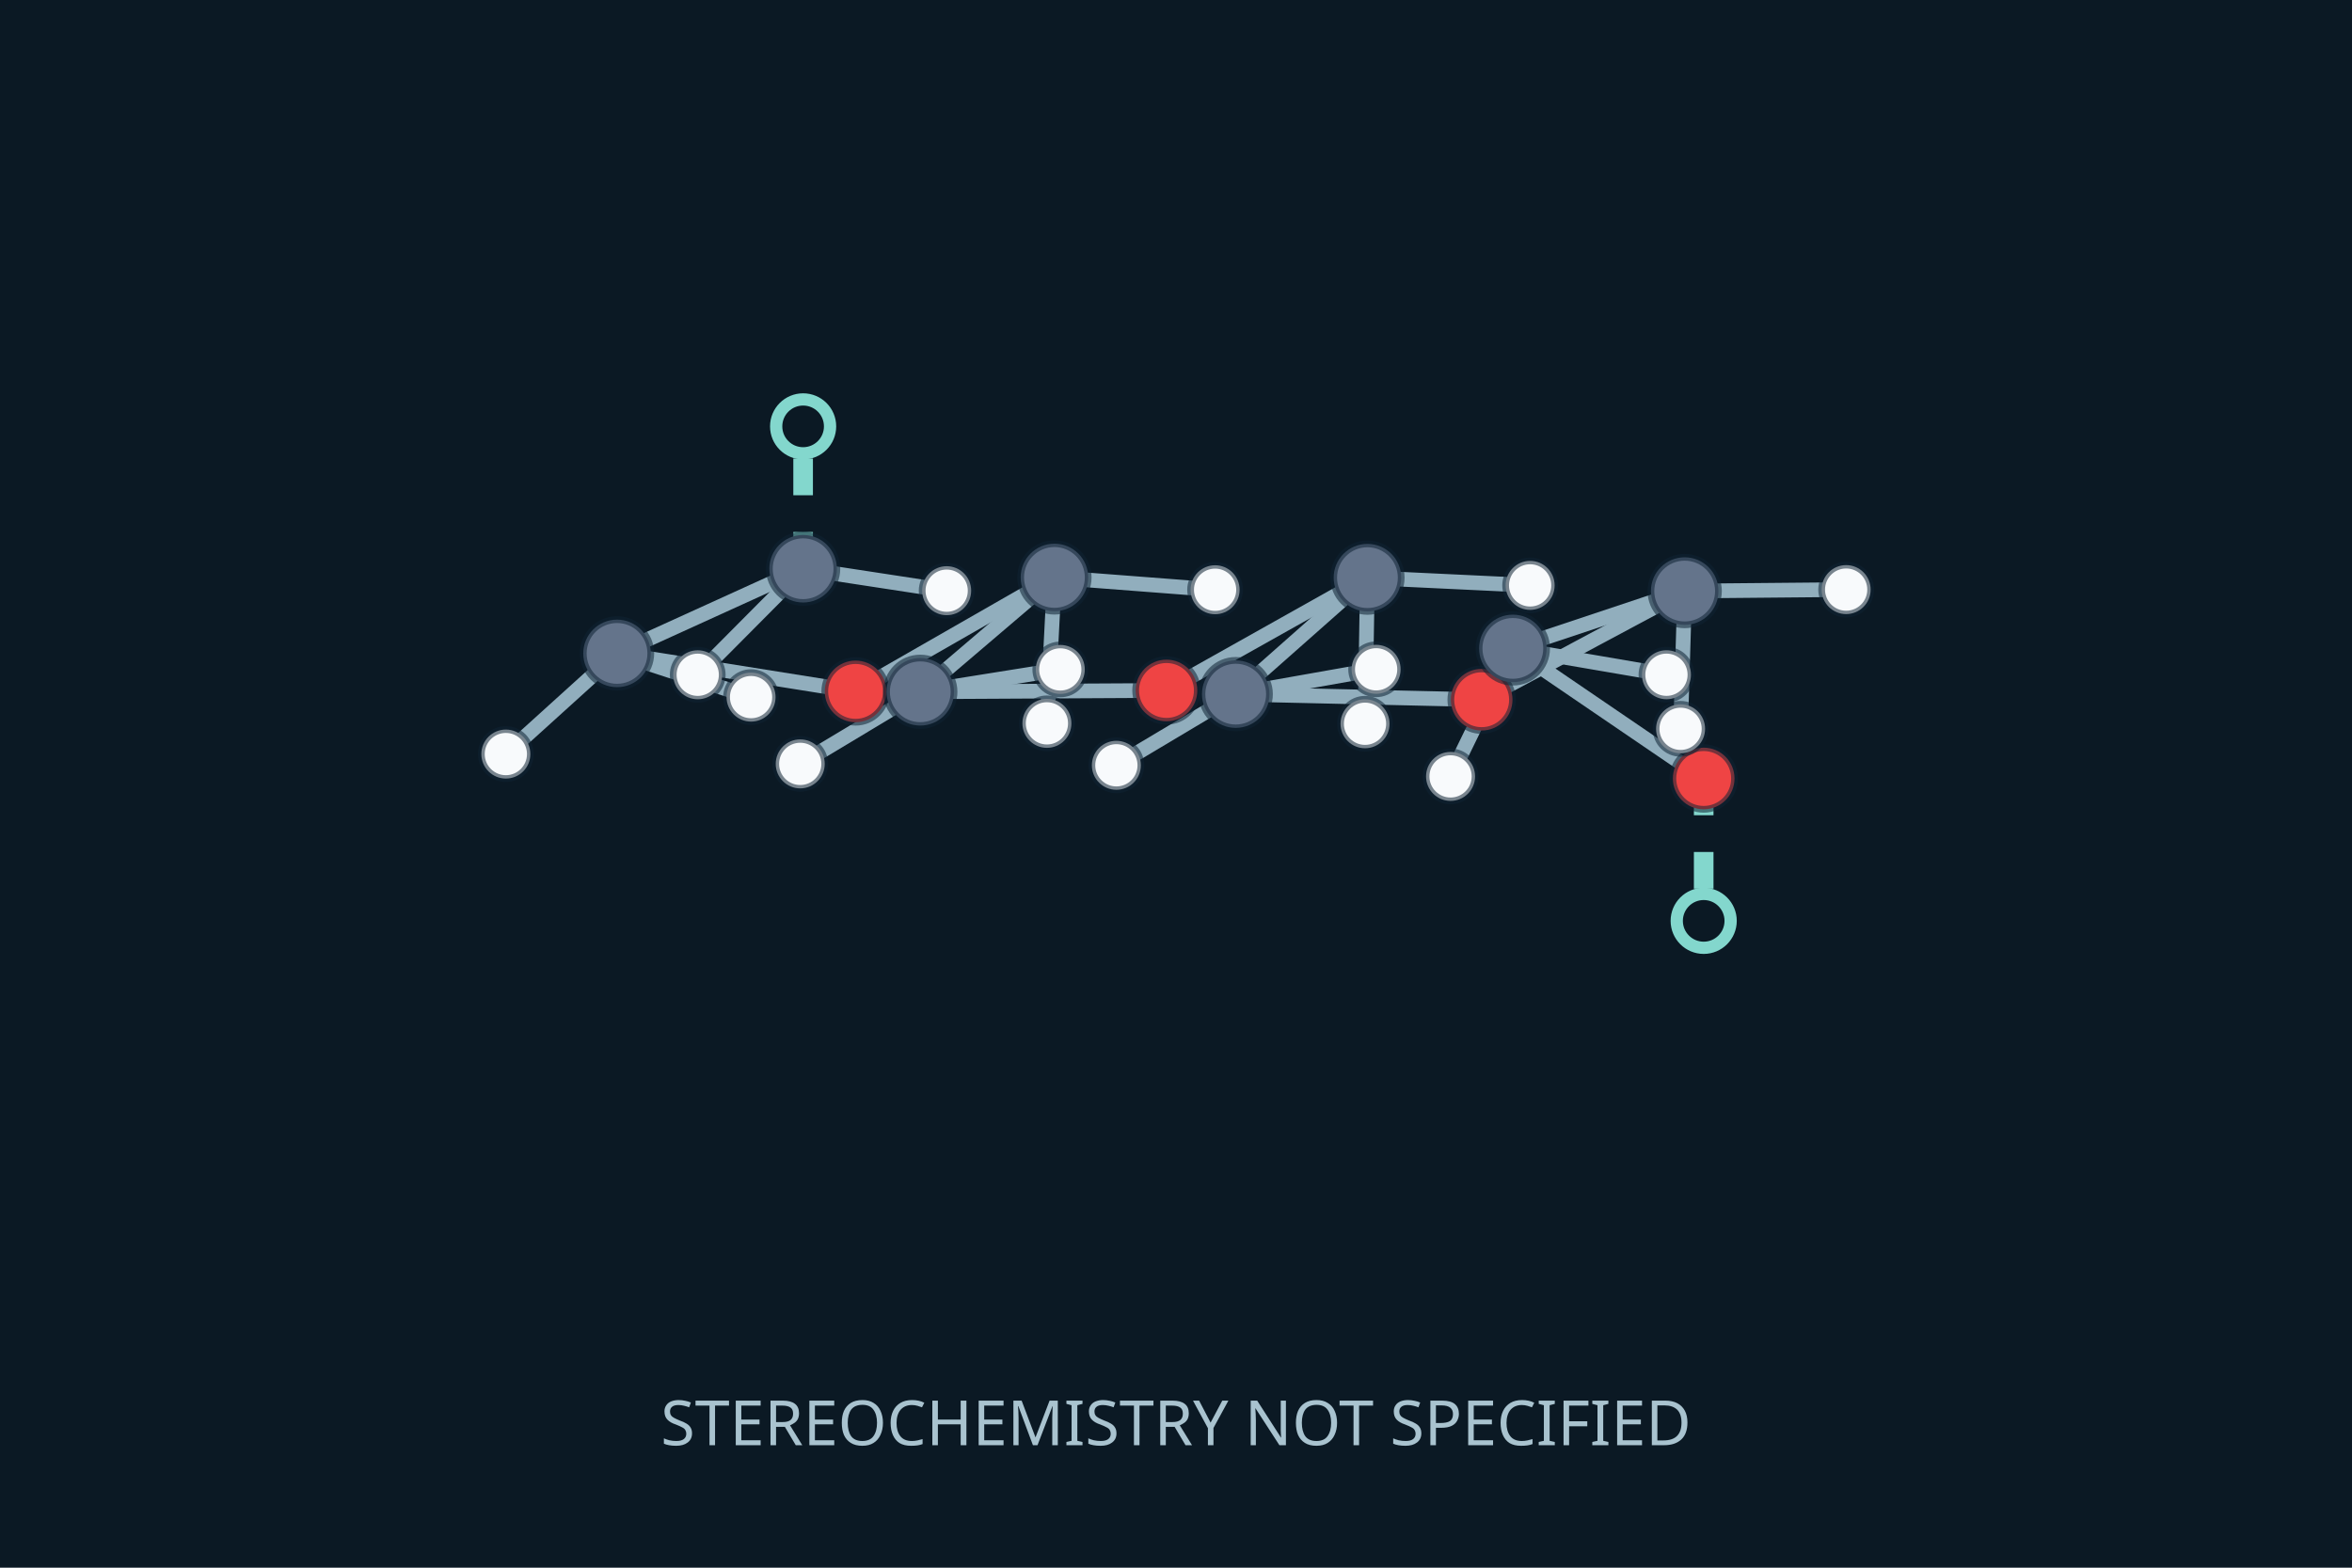
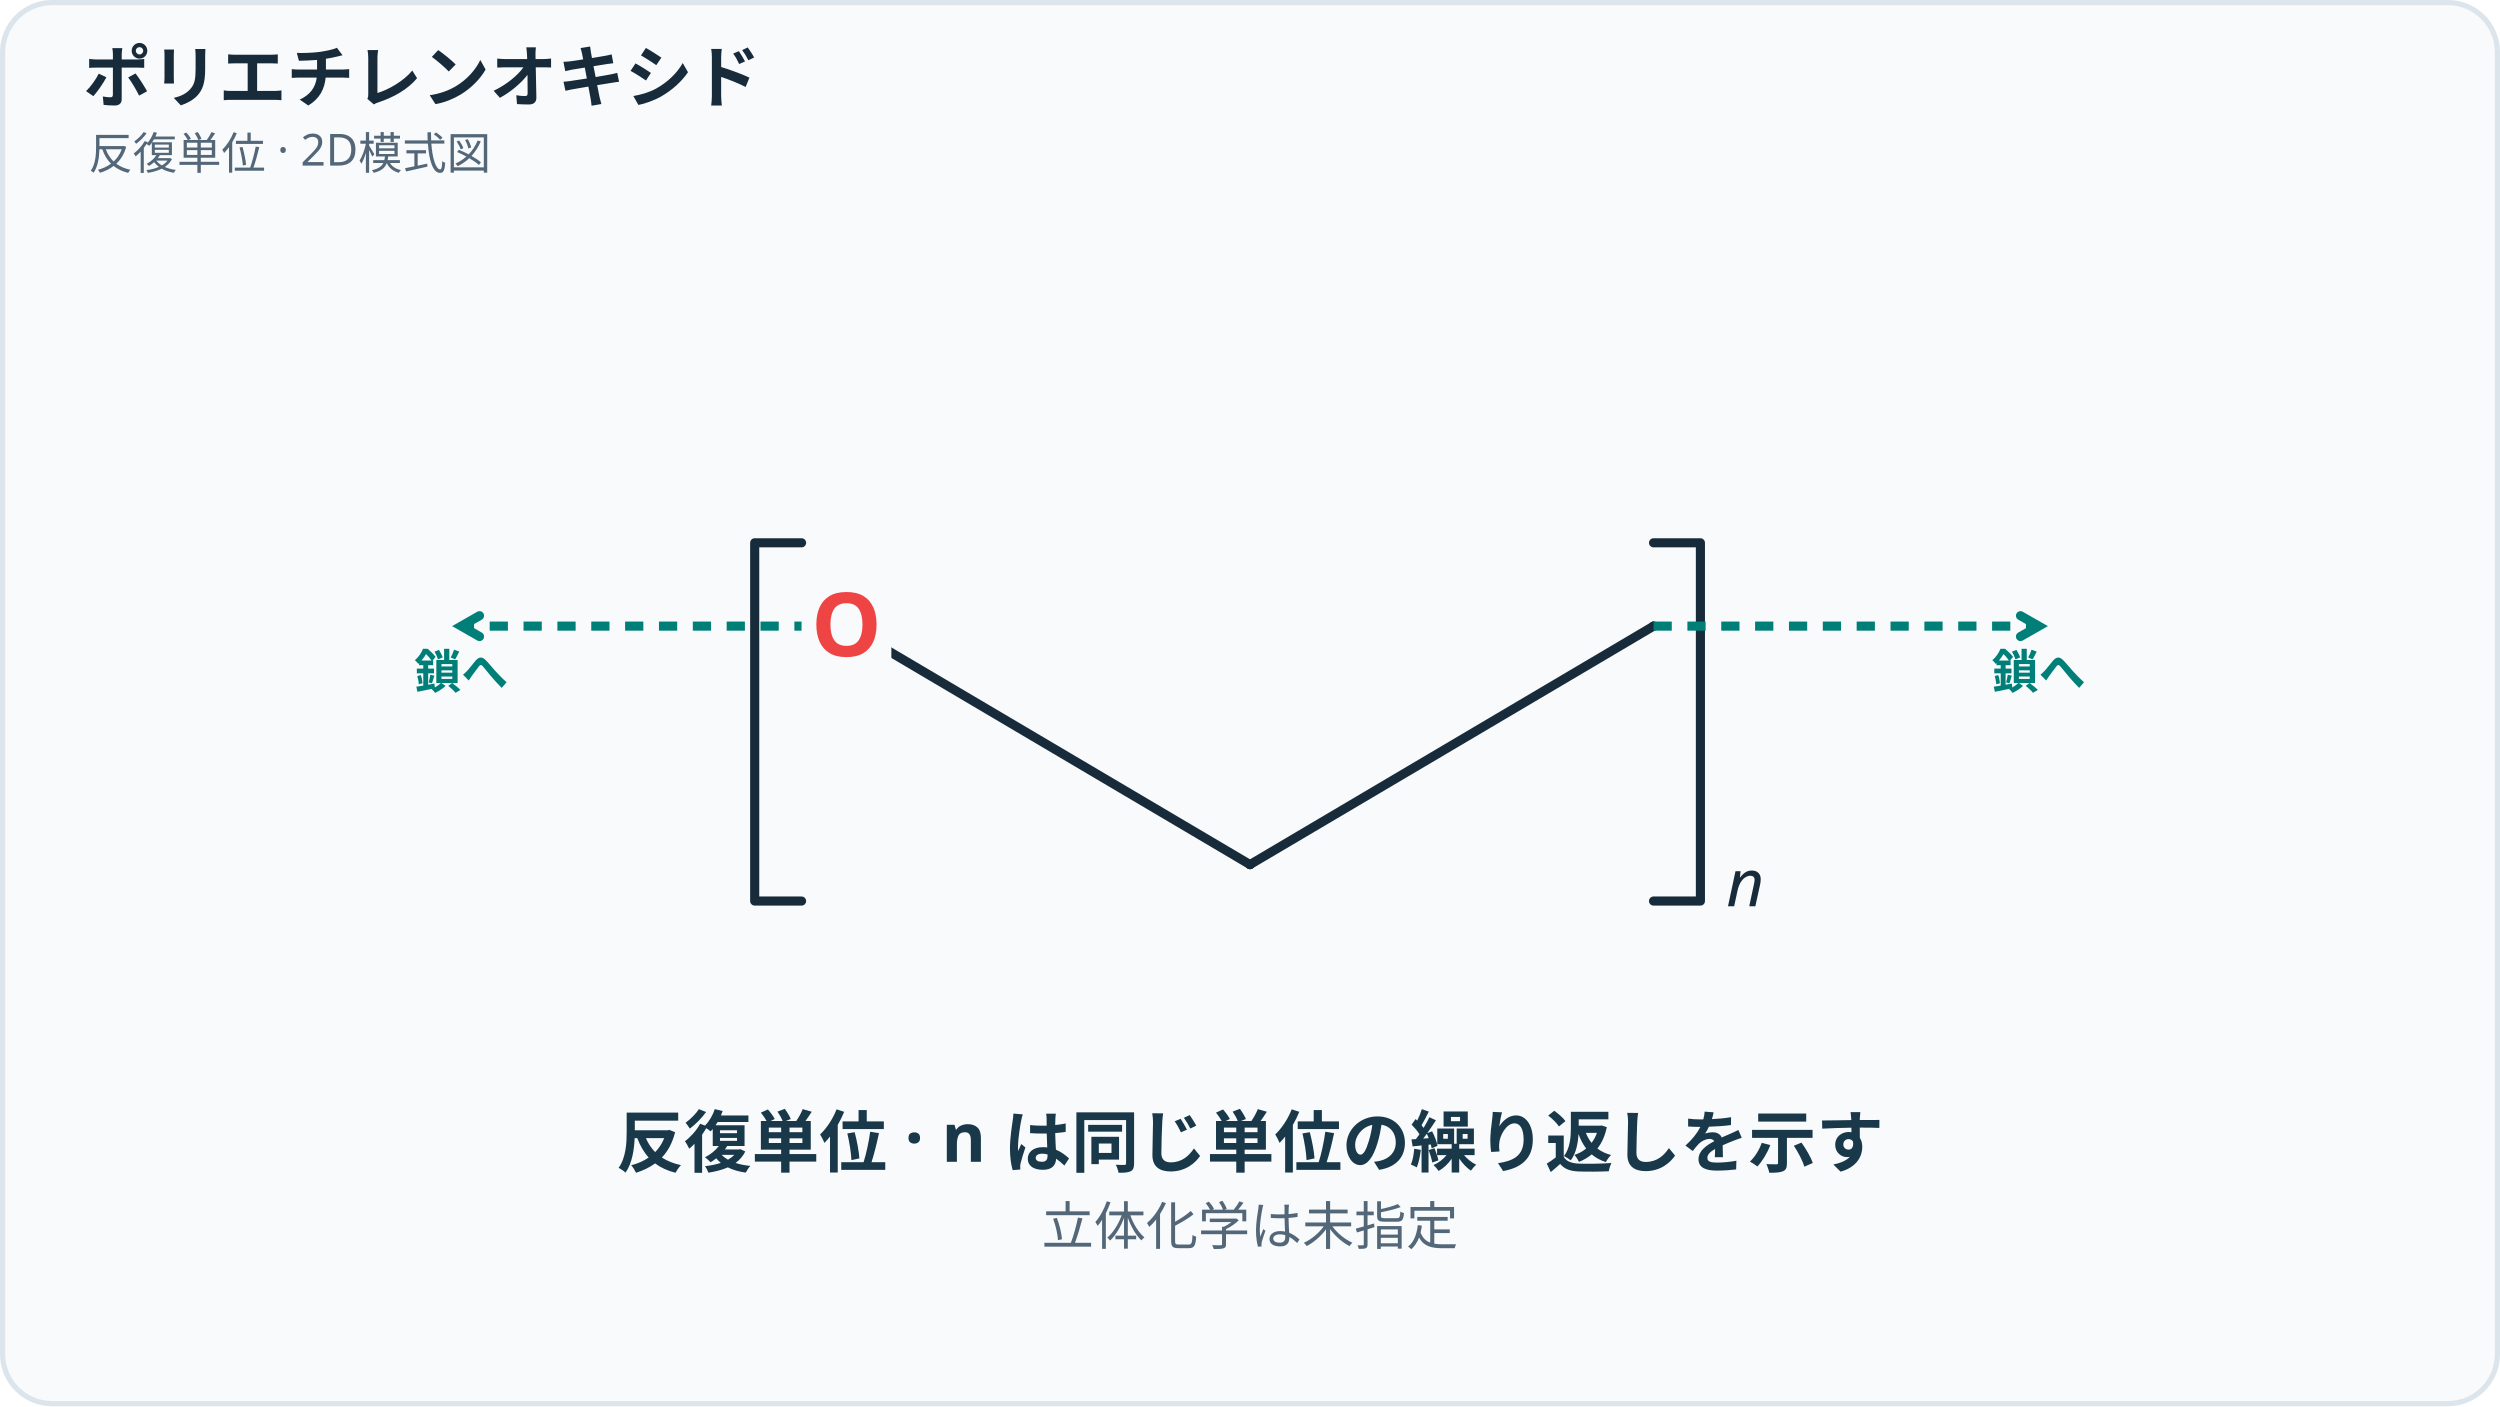
- <svg xmlns="http://www.w3.org/2000/svg" viewBox="0 0 192 128" role="img" aria-label="ポリエチレンオキシド representative segment" data-polymer-id="polyethylene-oxide">
-   <rect width="192" height="128" fill="#0b1924" />
-   <g>
-     <path d="M69.844 56.453L86.076 47.147" stroke="#91aebd" stroke-width="1.2" stroke-linecap="round" />
-     <path d="M50.37 53.35L69.844 56.453" stroke="#91aebd" stroke-width="1.2" stroke-linecap="round" />
-     <path d="M65.561 46.437L50.37 53.35" stroke="#91aebd" stroke-width="1.2" stroke-linecap="round" />
-     <path d="M65.561 46.437L56.957 55.095" stroke="#91aebd" stroke-width="1.2" stroke-linecap="round" />
-     <path d="M65.561 46.437L77.279 48.229" stroke="#91aebd" stroke-width="1.2" stroke-linecap="round" />
-     <path d="M50.37 53.35L61.311 56.919" stroke="#91aebd" stroke-width="1.2" stroke-linecap="round" />
-     <path d="M75.125 56.484L95.223 56.376" stroke="#91aebd" stroke-width="1.2" stroke-linecap="round" />
-     <path d="M95.223 56.376L111.628 47.164" stroke="#91aebd" stroke-width="1.2" stroke-linecap="round" />
-     <path d="M86.076 47.147L75.125 56.484" stroke="#91aebd" stroke-width="1.2" stroke-linecap="round" />
-     <path d="M86.076 47.147L85.463 59.061" stroke="#91aebd" stroke-width="1.2" stroke-linecap="round" />
-     <path d="M86.076 47.147L99.192 48.152" stroke="#91aebd" stroke-width="1.2" stroke-linecap="round" />
-     <path d="M75.125 56.484L65.325 62.37" stroke="#91aebd" stroke-width="1.2" stroke-linecap="round" />
-     <path d="M75.125 56.484L86.554 54.658" stroke="#91aebd" stroke-width="1.2" stroke-linecap="round" />
-     <path d="M100.875 56.675L120.952 57.131" stroke="#91aebd" stroke-width="1.2" stroke-linecap="round" />
-     <path d="M120.952 57.131L137.526 48.26" stroke="#91aebd" stroke-width="1.2" stroke-linecap="round" />
-     <path d="M111.628 47.164L100.875 56.675" stroke="#91aebd" stroke-width="1.2" stroke-linecap="round" />
-     <path d="M111.628 47.164L111.431 59.094" stroke="#91aebd" stroke-width="1.2" stroke-linecap="round" />
-     <path d="M111.628 47.164L124.909 47.796" stroke="#91aebd" stroke-width="1.2" stroke-linecap="round" />
-     <path d="M100.875 56.675L91.133 62.486" stroke="#91aebd" stroke-width="1.2" stroke-linecap="round" />
-     <path d="M100.875 56.675L112.337 54.648" stroke="#91aebd" stroke-width="1.2" stroke-linecap="round" />
-     <path d="M50.37 53.35L41.294 61.569" stroke="#91aebd" stroke-width="1.2" stroke-linecap="round" />
-     <path d="M123.498 52.942L139.077 63.563" stroke="#91aebd" stroke-width="1.2" stroke-linecap="round" />
-     <path d="M137.526 48.26L123.498 52.942" stroke="#91aebd" stroke-width="1.2" stroke-linecap="round" />
-     <path d="M137.526 48.26L137.19 59.507" stroke="#91aebd" stroke-width="1.2" stroke-linecap="round" />
-     <path d="M137.526 48.26L150.706 48.14" stroke="#91aebd" stroke-width="1.2" stroke-linecap="round" />
-     <path d="M123.498 52.942L118.413 63.393" stroke="#91aebd" stroke-width="1.2" stroke-linecap="round" />
-     <path d="M123.498 52.942L136.037 55.092" stroke="#91aebd" stroke-width="1.2" stroke-linecap="round" />
-     <path data-polymer-continuation="true" d="M65.561 46.437L65.561 34.813" stroke="#83d7cd" stroke-width="1.6" stroke-dasharray="3 3" />
-     <circle cx="65.561" cy="34.813" r="2.2" fill="none" stroke="#83d7cd" />
-     <path data-polymer-continuation="true" d="M139.077 63.563L139.077 75.187" stroke="#83d7cd" stroke-width="1.6" stroke-dasharray="3 3" />
-     <circle cx="139.077" cy="75.187" r="2.2" fill="none" stroke="#83d7cd" />
-     <circle cx="69.844" cy="56.453" r="2.516" fill="#ef4444" stroke="#102433" stroke-opacity=".55" stroke-width=".55" />
-     <circle cx="65.561" cy="46.437" r="2.756" fill="#64748b" stroke="#102433" stroke-opacity=".55" stroke-width=".55" />
-     <circle cx="61.311" cy="56.919" r="2" fill="#f8fafc" stroke="#102433" stroke-opacity=".55" stroke-width=".55" />
-     <circle cx="95.223" cy="56.376" r="2.516" fill="#ef4444" stroke="#102433" stroke-opacity=".55" stroke-width=".55" />
-     <circle cx="86.076" cy="47.147" r="2.756" fill="#64748b" stroke="#102433" stroke-opacity=".55" stroke-width=".55" />
-     <circle cx="75.125" cy="56.484" r="2.756" fill="#64748b" stroke="#102433" stroke-opacity=".55" stroke-width=".55" />
-     <circle cx="120.952" cy="57.131" r="2.516" fill="#ef4444" stroke="#102433" stroke-opacity=".55" stroke-width=".55" />
-     <circle cx="111.628" cy="47.164" r="2.756" fill="#64748b" stroke="#102433" stroke-opacity=".55" stroke-width=".55" />
-     <circle cx="100.875" cy="56.675" r="2.756" fill="#64748b" stroke="#102433" stroke-opacity=".55" stroke-width=".55" />
-     <circle cx="111.431" cy="59.094" r="2" fill="#f8fafc" stroke="#102433" stroke-opacity=".55" stroke-width=".55" />
-     <circle cx="124.909" cy="47.796" r="2" fill="#f8fafc" stroke="#102433" stroke-opacity=".55" stroke-width=".55" />
-     <circle cx="91.133" cy="62.486" r="2" fill="#f8fafc" stroke="#102433" stroke-opacity=".55" stroke-width=".55" />
-     <circle cx="85.463" cy="59.061" r="2" fill="#f8fafc" stroke="#102433" stroke-opacity=".55" stroke-width=".55" />
-     <circle cx="112.337" cy="54.648" r="2" fill="#f8fafc" stroke="#102433" stroke-opacity=".55" stroke-width=".55" />
-     <circle cx="99.192" cy="48.152" r="2" fill="#f8fafc" stroke="#102433" stroke-opacity=".55" stroke-width=".55" />
-     <circle cx="65.325" cy="62.37" r="2" fill="#f8fafc" stroke="#102433" stroke-opacity=".55" stroke-width=".55" />
-     <circle cx="86.554" cy="54.658" r="2" fill="#f8fafc" stroke="#102433" stroke-opacity=".55" stroke-width=".55" />
-     <circle cx="50.37" cy="53.35" r="2.756" fill="#64748b" stroke="#102433" stroke-opacity=".55" stroke-width=".55" />
-     <circle cx="56.957" cy="55.095" r="2" fill="#f8fafc" stroke="#102433" stroke-opacity=".55" stroke-width=".55" />
-     <circle cx="77.279" cy="48.229" r="2" fill="#f8fafc" stroke="#102433" stroke-opacity=".55" stroke-width=".55" />
-     <circle cx="41.294" cy="61.569" r="2" fill="#f8fafc" stroke="#102433" stroke-opacity=".55" stroke-width=".55" />
-     <circle cx="139.077" cy="63.563" r="2.516" fill="#ef4444" stroke="#102433" stroke-opacity=".55" stroke-width=".55" />
-     <circle cx="137.526" cy="48.26" r="2.756" fill="#64748b" stroke="#102433" stroke-opacity=".55" stroke-width=".55" />
-     <circle cx="123.498" cy="52.942" r="2.756" fill="#64748b" stroke="#102433" stroke-opacity=".55" stroke-width=".55" />
-     <circle cx="137.19" cy="59.507" r="2" fill="#f8fafc" stroke="#102433" stroke-opacity=".55" stroke-width=".55" />
-     <circle cx="150.706" cy="48.14" r="2" fill="#f8fafc" stroke="#102433" stroke-opacity=".55" stroke-width=".55" />
-     <circle cx="118.413" cy="63.393" r="2" fill="#f8fafc" stroke="#102433" stroke-opacity=".55" stroke-width=".55" />
-     <circle cx="136.037" cy="55.092" r="2" fill="#f8fafc" stroke="#102433" stroke-opacity=".55" stroke-width=".55" />
+ <svg xmlns="http://www.w3.org/2000/svg" viewBox="0 0 960 540" role="img" aria-labelledby="polymer-title polymer-description" data-polymer-id="polyethylene-oxide" data-generator-version="task8-2d-v4" data-structure-source-commit="3050fed9c89f16aed19c2323db94fef5f9f9765e" data-representation-type="linear-repeat" data-atom-count="7" data-bond-count="6">
+   <rect width="960" height="540" rx="20" fill="#f8fafc" />
+   <rect x="1" y="1" width="958" height="538" rx="19" fill="none" stroke="#dce5ec" stroke-width="2" />
+   <text class="figure-title" x="32" y="39" font-family="sans-serif" font-size="26" font-weight="750" fill="#182b3b">ポリエチレンオキシド</text>
+   <text class="figure-kicker" x="34" y="65" font-family="sans-serif" font-size="17" fill="#536779">反復単位 · 2D模式図</text>
+   <g class="repeat-bracket" data-repeat-closure="repeat-boundary-link" data-repeat-left-port="left" data-repeat-right-port="right" data-repeat-bond-order="1" fill="none" stroke="#182b3b" stroke-width="3.5" stroke-linecap="round" stroke-linejoin="round">
+     <path d="M307.803 208.435H289.803V346H307.803" />
+     <path d="M634.957 208.435H652.957V346H634.957" />
  </g>
-   <text x="96" y="118" text-anchor="middle" fill="#a9c3cf" font-size="5.1" font-family="sans-serif">STEREOCHEMISTRY NOT SPECIFIED</text>
+   <text class="repeat-n" data-repeat-count-notation="true" x="662.96" y="348" font-family="sans-serif" font-size="25" font-style="italic" fill="#182b3b">n</text>
+   <g class="chemical-bonds" fill="none" stroke="#182b3b" stroke-width="3.5" stroke-linecap="round" stroke-linejoin="round">
+     <g class="bond" data-bond-ref="repeat.a1::repeat.a2" data-atom-a="repeat.a1" data-atom-b="repeat.a2" data-bond-order="1">
+       <path d="M634.96 240.43L480 332" />
+     </g>
+     <g class="bond" data-bond-ref="repeat.a2::repeat.a0" data-atom-a="repeat.a2" data-atom-b="repeat.a0" data-bond-order="1">
+       <path d="M480 332L339.02 248.7" />
+     </g>
+     <g class="bond" data-bond-ref="repeat.a1::repeat.a3" data-atom-a="repeat.a1" data-atom-b="repeat.a3" data-bond-order="1">
+       <path d="M634.96 240.43L634.96 240.43" />
+     </g>
+     <g class="bond" data-bond-ref="repeat.a1::repeat.a4" data-atom-a="repeat.a1" data-atom-b="repeat.a4" data-bond-order="1">
+       <path d="M634.96 240.43L634.96 240.43" />
+     </g>
+     <g class="bond" data-bond-ref="repeat.a2::repeat.a5" data-atom-a="repeat.a2" data-atom-b="repeat.a5" data-bond-order="1">
+       <path d="M480 332L480 332" />
+     </g>
+     <g class="bond" data-bond-ref="repeat.a2::repeat.a6" data-atom-a="repeat.a2" data-atom-b="repeat.a6" data-bond-order="1">
+       <path d="M480 332L480 332" />
+     </g>
+   </g>
+   <g class="aromatic-rings" data-aromatic-cycle-count="0" />
+   <g class="continuations">
+     <g class="continuation-port" data-port-id="left" data-port-atom-ref="repeat.a0" data-connection-type="ether-C-O" data-external-bond-order="1" data-partner-element="C">
+       <path d="M325.04 240.43L177.13 240.43" fill="none" stroke="#007f78" stroke-width="3.5" stroke-dasharray="7 6" />
+       <path d="M184.13 244.43L177.13 240.43L184.13 236.43" fill="none" stroke="#007f78" stroke-width="3.5" stroke-linecap="round" />
+       <text class="continuation-label" data-port-label-for="left" x="177.13" y="264.43" text-anchor="middle" font-family="sans-serif" font-size="18" font-weight="700" fill="#007f78">鎖へ</text>
+     </g>
+     <g class="continuation-port" data-port-id="right" data-port-atom-ref="repeat.a1" data-connection-type="ether-C-O" data-external-bond-order="1" data-partner-element="O">
+       <path d="M634.96 240.43L782.87 240.43" fill="none" stroke="#007f78" stroke-width="3.5" stroke-dasharray="7 6" />
+       <path d="M775.87 236.43L782.87 240.43L775.87 244.43" fill="none" stroke="#007f78" stroke-width="3.5" stroke-linecap="round" />
+       <text class="continuation-label" data-port-label-for="right" x="782.87" y="264.43" text-anchor="middle" font-family="sans-serif" font-size="18" font-weight="700" fill="#007f78">鎖へ</text>
+     </g>
+   </g>
+   <g class="atom-labels">
+     <g class="atom-map atom-label" data-atom-ref="repeat.a0" data-element="O" data-display="element-label" data-label-atom-refs="repeat.a0" aria-hidden="true">
+       <rect x="307.8" y="219.43" width="34.48" height="42" rx="8" fill="#f8fafc" />
+       <text x="325.04" y="251.99" text-anchor="middle" font-family="sans-serif" font-size="34" font-weight="750" fill="#ef4444">O</text>
+     </g>
+     <g class="atom-map skeletal-carbon" data-atom-ref="repeat.a1" data-element="C" data-display="skeletal-carbon-vertex" aria-hidden="true">
+       <circle cx="634.96" cy="240.43" r="2.5" fill="#182b3b" opacity=".001" />
+     </g>
+     <g class="atom-map skeletal-carbon" data-atom-ref="repeat.a2" data-element="C" data-display="skeletal-carbon-vertex" aria-hidden="true">
+       <circle cx="480" cy="332" r="2.5" fill="#182b3b" opacity=".001" />
+     </g>
+   </g>
+   <text class="annotation primary" x="480" y="448" text-anchor="middle" font-family="sans-serif" font-size="26" font-weight="700" fill="#19384a">反復単位 · n は同じ単位の繰り返しを示す</text>
+   <text class="annotation" x="480" y="478" text-anchor="middle" font-family="sans-serif" font-size="20" font-weight="500" fill="#536779">立体化学は未指定</text>
</svg>
